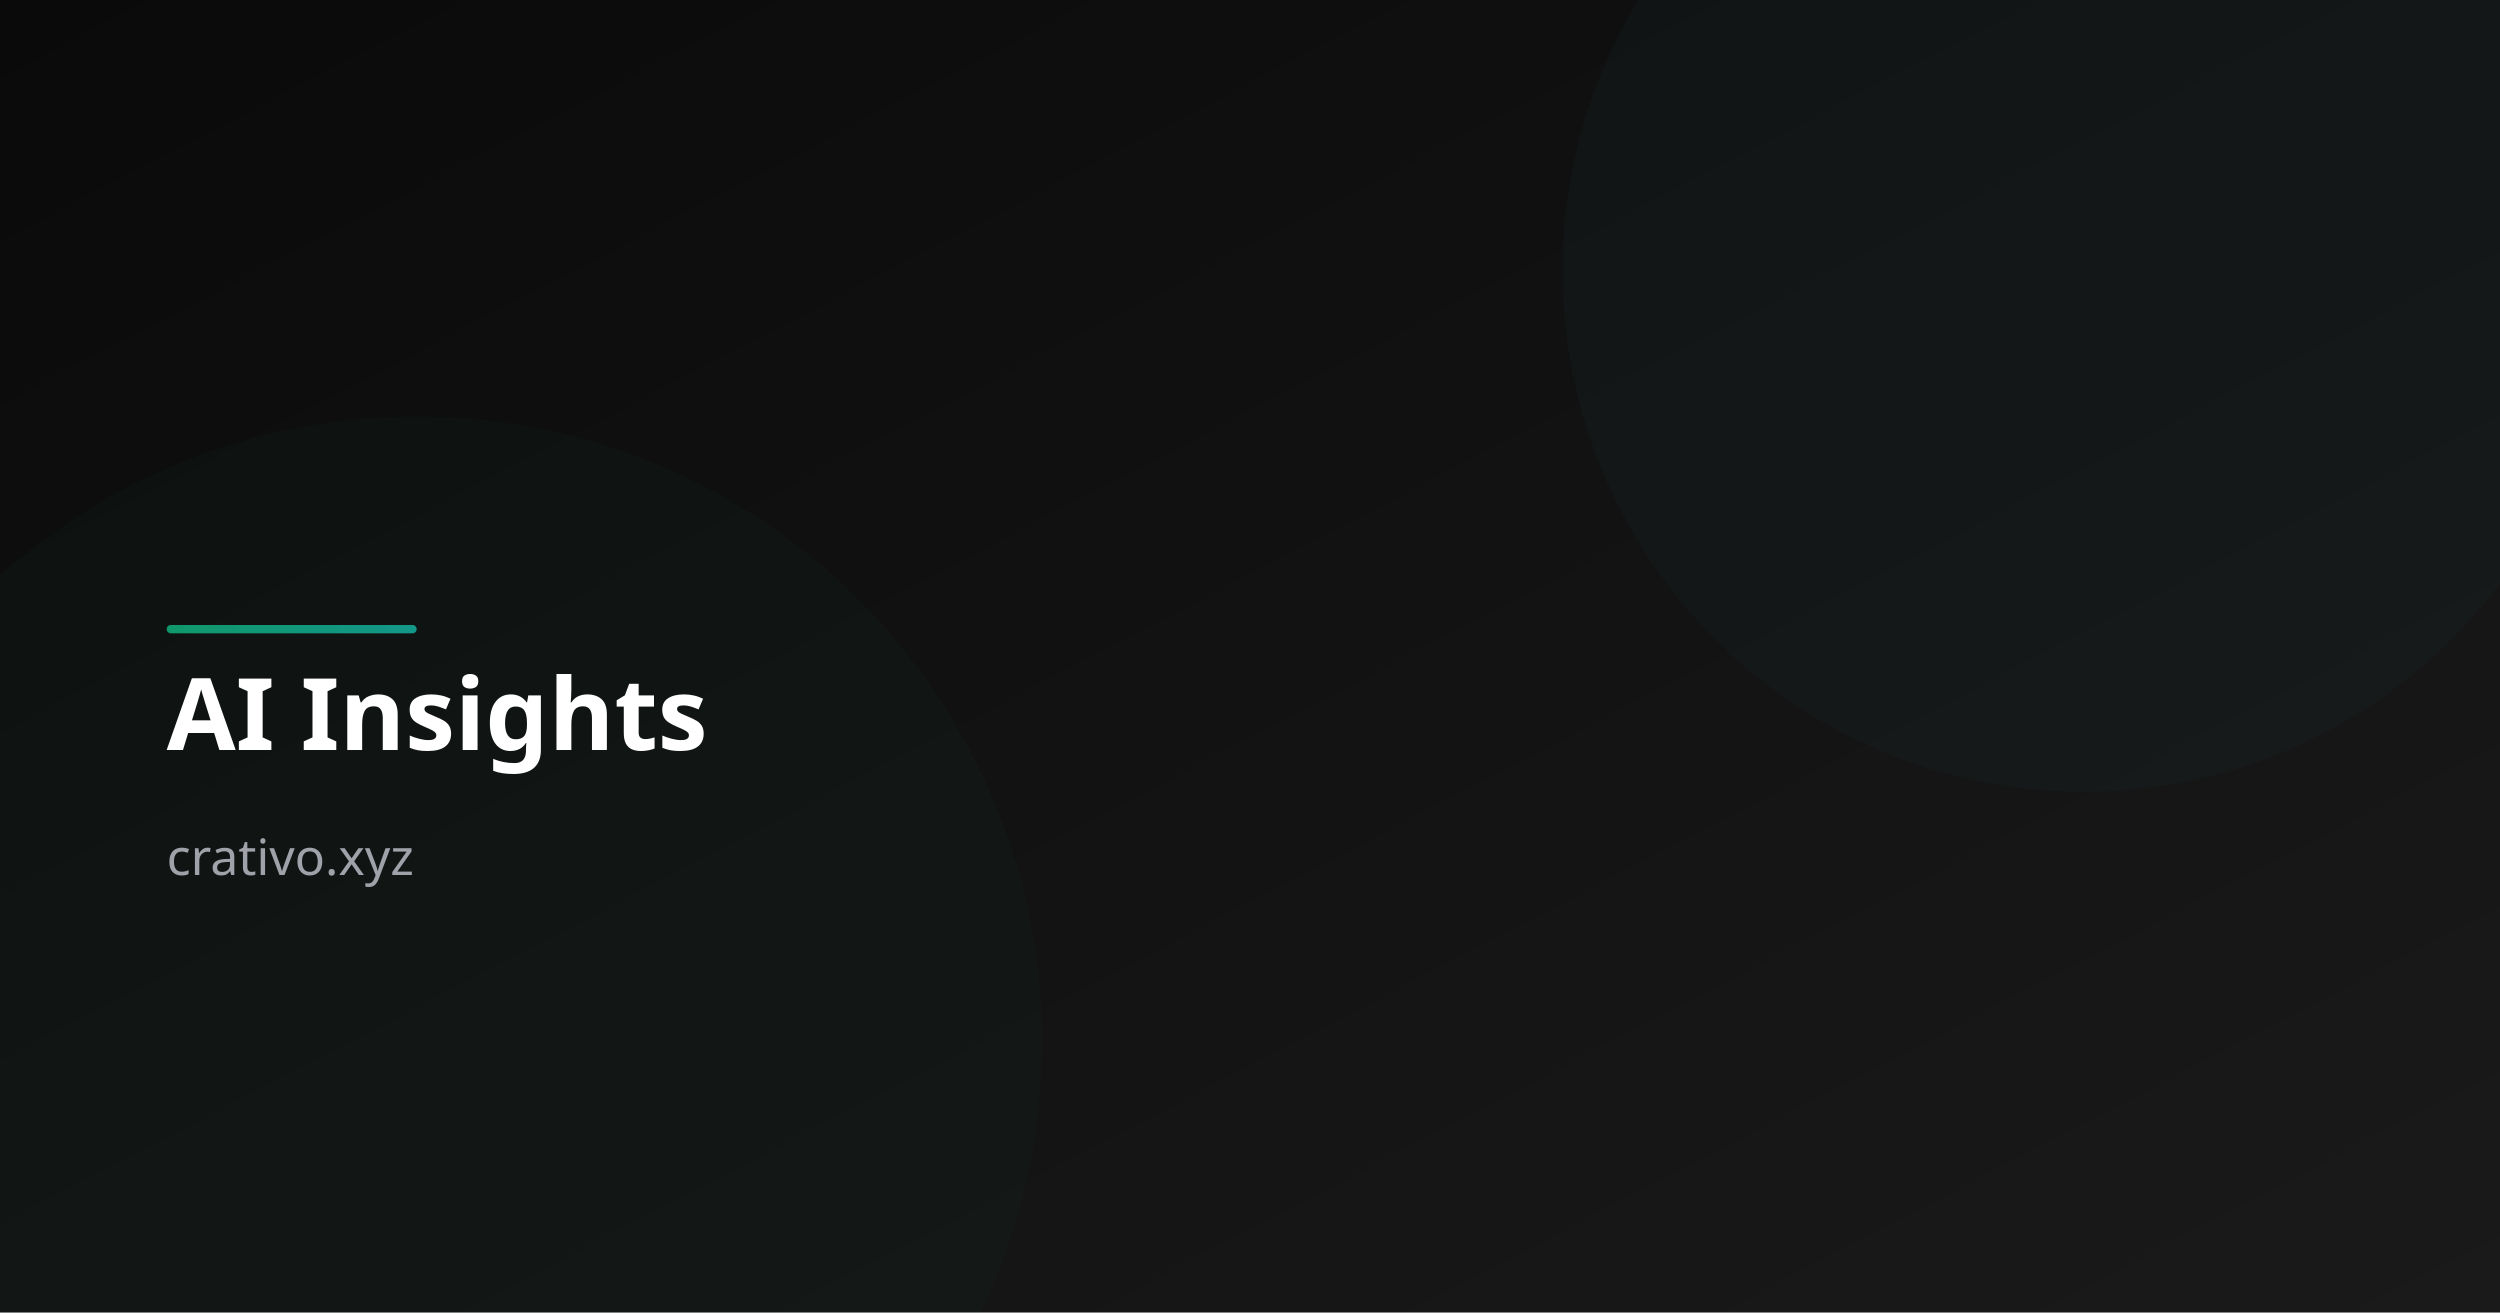
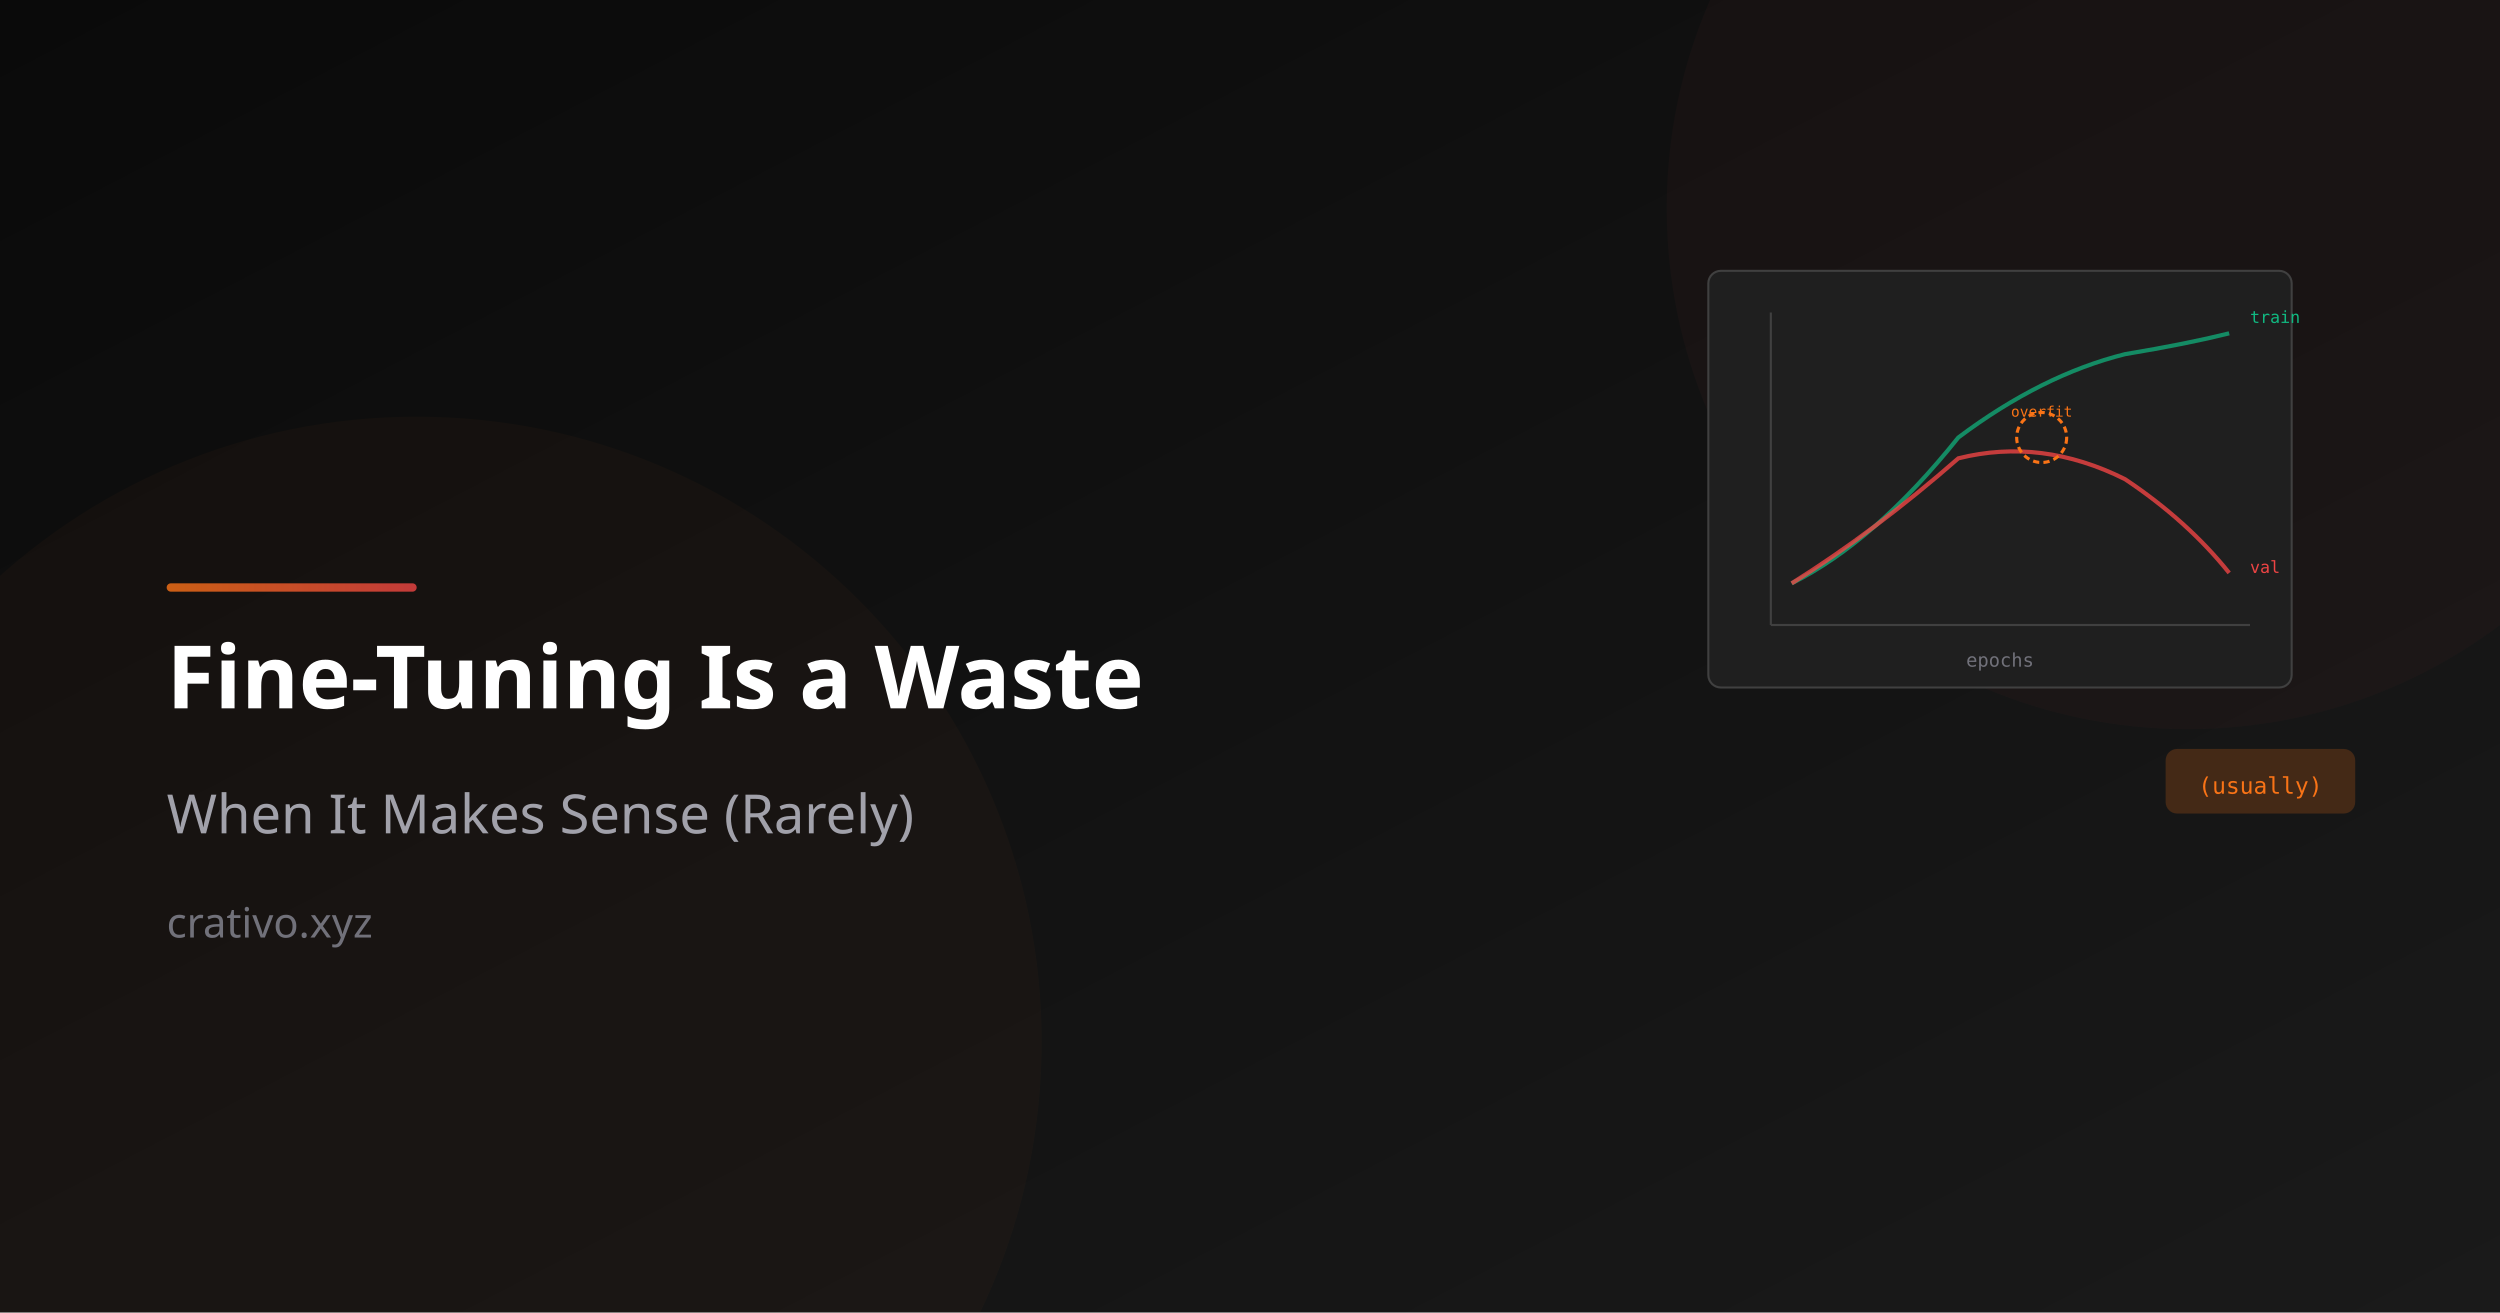
<svg xmlns="http://www.w3.org/2000/svg" viewBox="0 0 1200 630">
  <defs>
    <linearGradient id="bg" x1="0%" y1="0%" x2="100%" y2="100%">
      <stop offset="0%" style="stop-color:#0a0a0a" />
      <stop offset="100%" style="stop-color:#1a1a1a" />
    </linearGradient>
    <linearGradient id="accent" x1="0%" y1="0%" x2="100%" y2="0%">
-       <stop offset="0%" style="stop-color:#10b981" />
-       <stop offset="100%" style="stop-color:#14b8a6" />
+       <stop offset="0%" style="stop-color:#f97316" />
+       <stop offset="100%" style="stop-color:#ef4444" />
    </linearGradient>
  </defs>
  <rect width="1200" height="630" fill="url(#bg)" />
-   <circle cx="200" cy="500" r="300" fill="#10b981" opacity="0.03" />
-   <circle cx="1000" cy="130" r="250" fill="#14b8a6" opacity="0.03" />
-   <rect x="80" y="300" width="120" height="4" rx="2" fill="url(#accent)" opacity="0.8" />
-   <text x="80" y="360" font-family="system-ui, sans-serif" font-size="48" font-weight="700" fill="#ffffff">AI Insights</text>
-   <text x="80" y="420" font-family="system-ui, sans-serif" font-size="24" fill="#a1a1aa">crativo.xyz</text>
+   <circle cx="200" cy="500" r="300" fill="#f97316" opacity="0.03" />
+   <circle cx="1050" cy="100" r="250" fill="#ef4444" opacity="0.03" />
+   <g transform="translate(820, 130)">
+     <rect x="0" y="0" width="280" height="200" rx="6" fill="#1f1f1f" stroke="#404040" stroke-width="1" />
+     <line x1="30" y1="170" x2="260" y2="170" stroke="#404040" stroke-width="1" />
+     <line x1="30" y1="20" x2="30" y2="170" stroke="#404040" stroke-width="1" />
+     <path d="M40 150 Q80 130 120 80 Q160 50 200 40 Q230 35 250 30" fill="none" stroke="#10b981" stroke-width="2" opacity="0.7" />
+     <path d="M40 150 Q80 125 120 90 Q160 80 200 100 Q230 120 250 145" fill="none" stroke="#ef4444" stroke-width="2" opacity="0.8" />
+     <text x="260" y="25" font-family="monospace" font-size="8" fill="#10b981">train</text>
+     <text x="260" y="145" font-family="monospace" font-size="8" fill="#ef4444">val</text>
+     <text x="140" y="190" text-anchor="middle" font-family="monospace" font-size="9" fill="#71717a">epochs</text>
+     <circle cx="160" cy="80" r="12" fill="none" stroke="#f97316" stroke-width="1.5" stroke-dasharray="3 2" />
+     <text x="160" y="70" text-anchor="middle" font-family="monospace" font-size="7" fill="#f97316">overfit</text>
+   </g>
+   <g transform="translate(1040, 360)">
+     <rect x="0" y="0" width="90" height="30" rx="5" fill="#f97316" opacity="0.2" stroke="#f97316" stroke-width="1" />
+     <text x="45" y="21" text-anchor="middle" font-family="monospace" font-size="11" fill="#f97316">(usually)</text>
+   </g>
+   <rect x="80" y="280" width="120" height="4" rx="2" fill="url(#accent)" opacity="0.8" />
+   <text x="80" y="340" font-family="system-ui, sans-serif" font-size="42" font-weight="700" fill="#ffffff">Fine-Tuning Is a Waste</text>
+   <text x="80" y="400" font-family="system-ui, sans-serif" font-size="26" fill="#a1a1aa">When It Makes Sense (Rarely)</text>
+   <text x="80" y="450" font-family="system-ui, sans-serif" font-size="20" fill="#71717a">crativo.xyz</text>
</svg>
